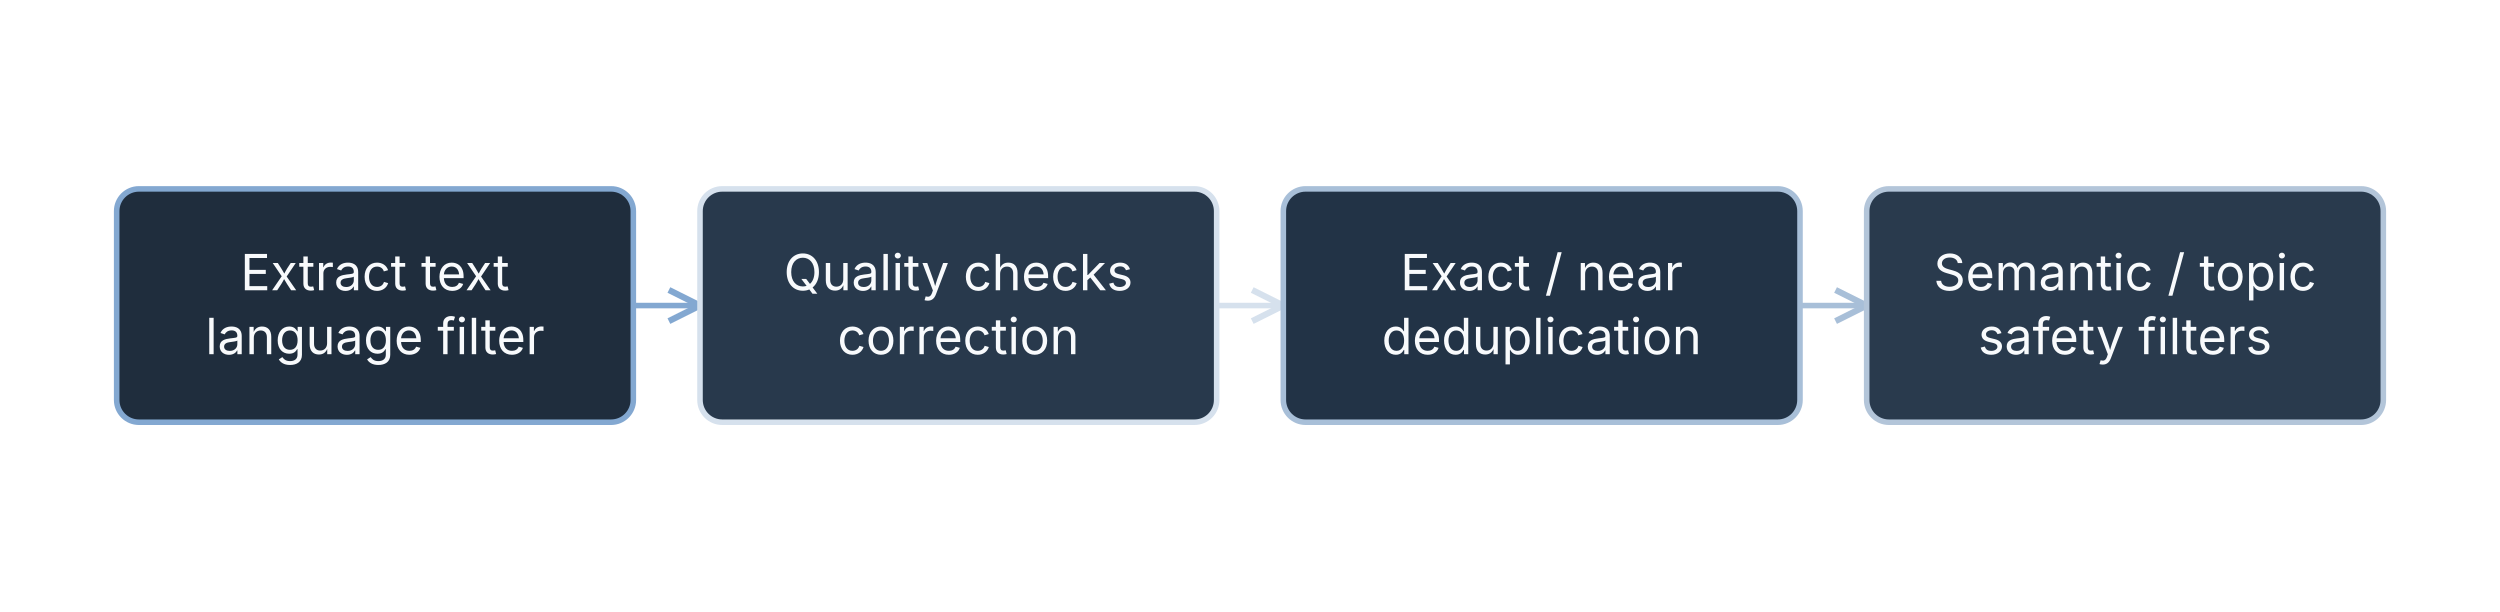
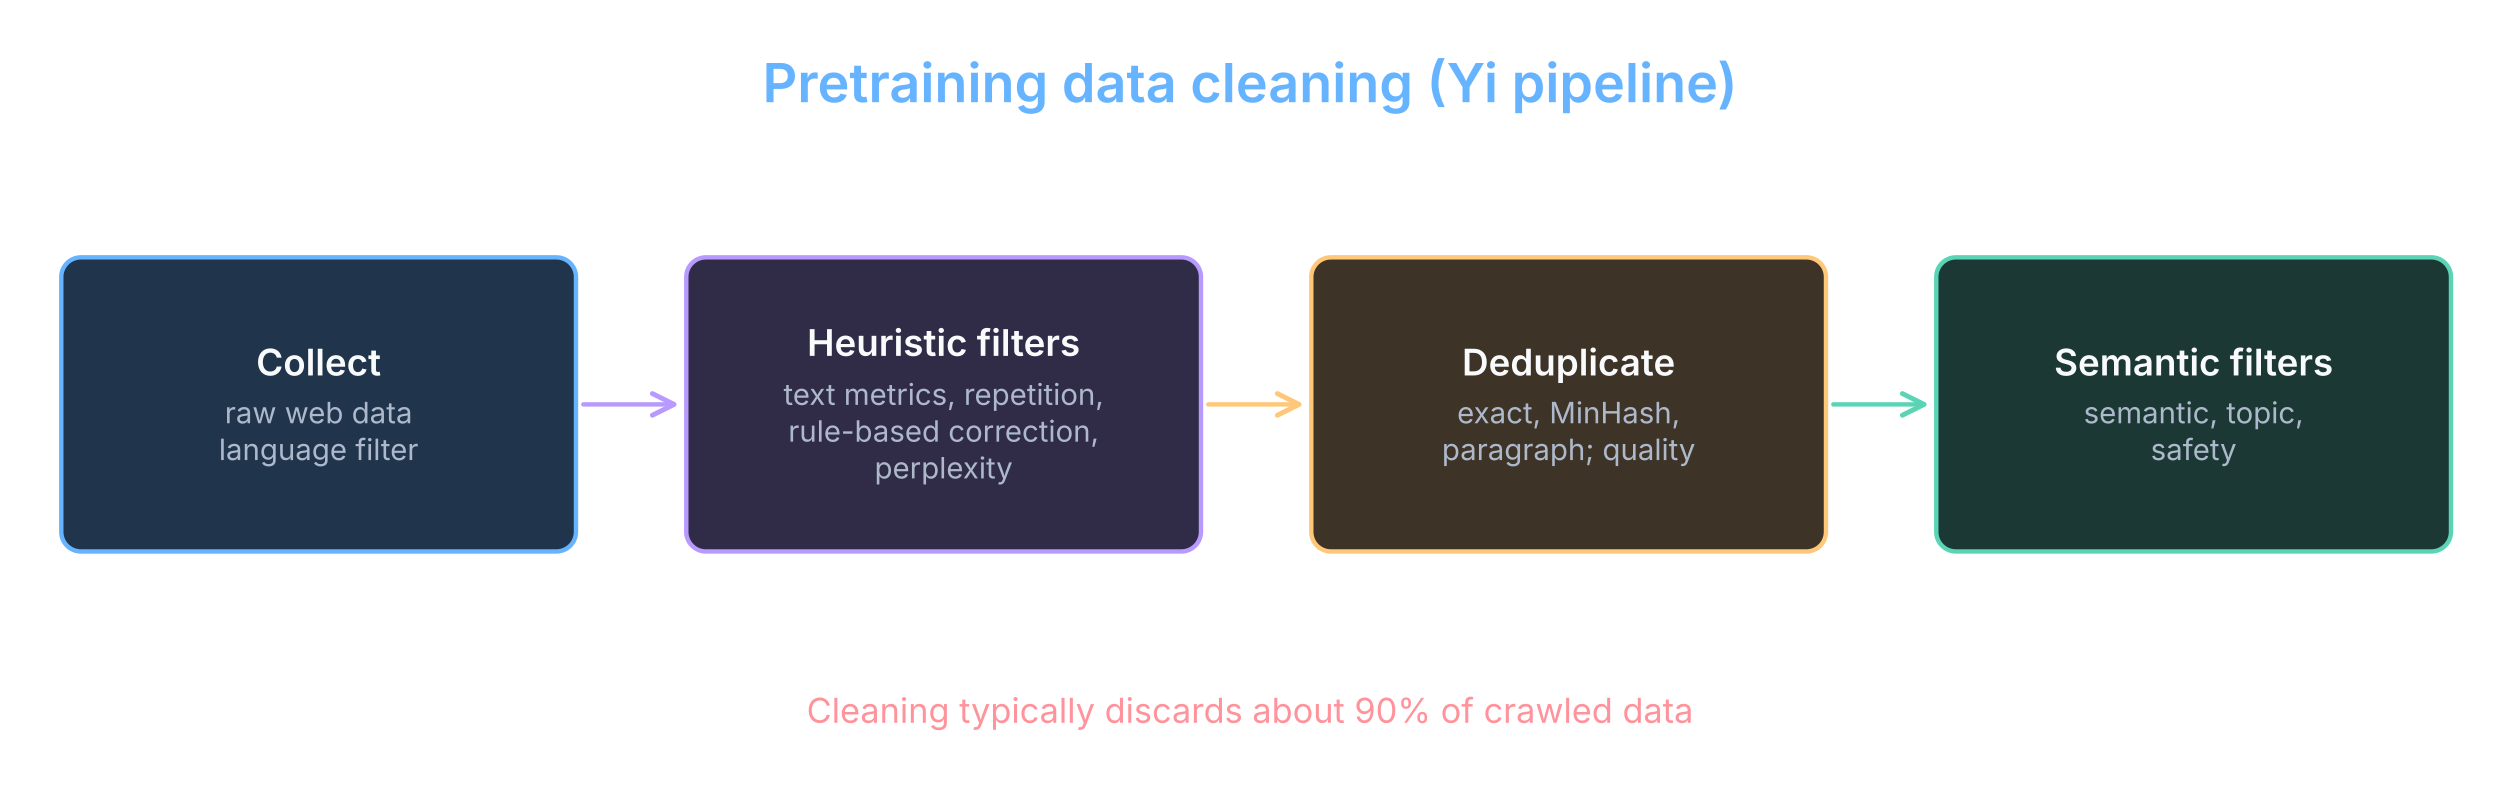
- <svg xmlns="http://www.w3.org/2000/svg" width="100%" viewBox="0 0 900 220" role="img" font-family="Inter, Arial, sans-serif">
+ <svg xmlns="http://www.w3.org/2000/svg" width="100%" viewBox="0 0 1020 320" role="img">
  <defs>
-     <marker id="a66b3ff" viewBox="0 0 10 10" refX="9" refY="5" markerWidth="7" markerHeight="7" orient="auto">
-       <path d="M1 1L9 5L1 9" fill="none" stroke="#83a8d1" stroke-width="1.6" />
+     <marker id="m5ad4b5" viewBox="0 0 10 10" refX="8.5" refY="5" markerWidth="7" markerHeight="7" orient="auto-start-reverse">
+       <path d="M1.5 1.5 L8.5 5 L1.5 8.5" fill="none" stroke="#5ad4b5" stroke-width="1.6" stroke-linecap="round" stroke-linejoin="round" />
    </marker>
-     <marker id="ab89aff" viewBox="0 0 10 10" refX="9" refY="5" markerWidth="7" markerHeight="7" orient="auto">
-       <path d="M1 1L9 5L1 9" fill="none" stroke="#d6e1ed" stroke-width="1.6" />
+     <marker id="mb89aff" viewBox="0 0 10 10" refX="8.5" refY="5" markerWidth="7" markerHeight="7" orient="auto-start-reverse">
+       <path d="M1.5 1.5 L8.5 5 L1.5 8.5" fill="none" stroke="#b89aff" stroke-width="1.6" stroke-linecap="round" stroke-linejoin="round" />
    </marker>
-     <marker id="a5ad4b5" viewBox="0 0 10 10" refX="9" refY="5" markerWidth="7" markerHeight="7" orient="auto">
-       <path d="M1 1L9 5L1 9" fill="none" stroke="#a8bfd8" stroke-width="1.6" />
-     </marker>
-     <marker id="affc778" viewBox="0 0 10 10" refX="9" refY="5" markerWidth="7" markerHeight="7" orient="auto">
-       <path d="M1 1L9 5L1 9" fill="none" stroke="#b3c5d9" stroke-width="1.6" />
-     </marker>
-     <marker id="aff939b" viewBox="0 0 10 10" refX="9" refY="5" markerWidth="7" markerHeight="7" orient="auto">
-       <path d="M1 1L9 5L1 9" fill="none" stroke="#96adc6" stroke-width="1.6" />
-     </marker>
-     <marker id="aadb9cb" viewBox="0 0 10 10" refX="9" refY="5" markerWidth="7" markerHeight="7" orient="auto">
-       <path d="M1 1L9 5L1 9" fill="none" stroke="#98a6b7" stroke-width="1.6" />
+     <marker id="mffc778" viewBox="0 0 10 10" refX="8.5" refY="5" markerWidth="7" markerHeight="7" orient="auto-start-reverse">
+       <path d="M1.5 1.5 L8.5 5 L1.5 8.5" fill="none" stroke="#ffc778" stroke-width="1.6" stroke-linecap="round" stroke-linejoin="round" />
    </marker>
  </defs>
-   <line x1="228.0" y1="110.0" x2="252.0" y2="110.0" stroke="#83a8d1" stroke-width="2" vector-effect="non-scaling-stroke" marker-end="url(#a66b3ff)" />
-   <line x1="438.0" y1="110.0" x2="462.0" y2="110.0" stroke="#d6e1ed" stroke-width="2" vector-effect="non-scaling-stroke" marker-end="url(#ab89aff)" />
-   <line x1="648.0" y1="110.0" x2="672.0" y2="110.0" stroke="#a8bfd8" stroke-width="2" vector-effect="non-scaling-stroke" marker-end="url(#a5ad4b5)" />
-   <rect x="42.0" y="68.0" width="186.0" height="84" rx="8" fill="#1f2d3d" stroke="#83a8d1" stroke-width="2" />
-   <text x="135.0" y="104.5" text-anchor="middle" fill="#f8fafc" font-size="18" font-family="Inter, sans-serif">Extract text</text>
-   <text x="135.0" y="127.5" text-anchor="middle" fill="#f8fafc" font-size="18" font-family="Inter, sans-serif">language filter</text>
-   <rect x="252.0" y="68.0" width="186.0" height="84" rx="8" fill="#28394c" stroke="#d6e1ed" stroke-width="2" />
-   <text x="345.0" y="104.5" text-anchor="middle" fill="#f8fafc" font-size="18" font-family="Inter, sans-serif">Quality checks</text>
-   <text x="345.0" y="127.5" text-anchor="middle" fill="#f8fafc" font-size="18" font-family="Inter, sans-serif">correction</text>
-   <rect x="462.0" y="68.0" width="186.0" height="84" rx="8" fill="#223346" stroke="#a8bfd8" stroke-width="2" />
-   <text x="555.0" y="104.5" text-anchor="middle" fill="#f8fafc" font-size="18" font-family="Inter, sans-serif">Exact / near</text>
-   <text x="555.0" y="127.5" text-anchor="middle" fill="#f8fafc" font-size="18" font-family="Inter, sans-serif">deduplication</text>
-   <rect x="672.0" y="68.0" width="186.0" height="84" rx="8" fill="#293a4d" stroke="#b3c5d9" stroke-width="2" />
-   <text x="765.0" y="104.5" text-anchor="middle" fill="#f8fafc" font-size="18" font-family="Inter, sans-serif">Semantic / topic</text>
-   <text x="765.0" y="127.5" text-anchor="middle" fill="#f8fafc" font-size="18" font-family="Inter, sans-serif">safety filters</text>
+   <text x="510.0" y="41.7" text-anchor="middle" font-family="Inter, ui-sans-serif, system-ui, -apple-system, BlinkMacSystemFont, Segoe UI, sans-serif" font-size="22" fill="#66b3ff" font-weight="600">Pretraining data cleaning (Yi pipeline)</text>
+   <rect x="25.0" y="105.0" width="210.0" height="120.0" rx="8" fill="#20344c" stroke="#66b3ff" stroke-width="1.8" vector-effect="non-scaling-stroke" />
+   <text x="130.0" y="153.2" text-anchor="middle" font-family="Inter, ui-sans-serif, system-ui, -apple-system, BlinkMacSystemFont, Segoe UI, sans-serif" font-size="15" fill="#f8fafc" font-weight="600">Collect</text>
+   <text x="130.0" y="172.7" text-anchor="middle" font-family="Inter, ui-sans-serif, system-ui, -apple-system, BlinkMacSystemFont, Segoe UI, sans-serif" font-size="12" fill="#adb9cb">raw web data</text>
+   <text x="130.0" y="187.7" text-anchor="middle" font-family="Inter, ui-sans-serif, system-ui, -apple-system, BlinkMacSystemFont, Segoe UI, sans-serif" font-size="12" fill="#adb9cb">language filter</text>
+   <rect x="280.0" y="105.0" width="210.0" height="120.0" rx="8" fill="#302b46" stroke="#b89aff" stroke-width="1.8" vector-effect="non-scaling-stroke" />
+   <text x="385.0" y="145.2" text-anchor="middle" font-family="Inter, ui-sans-serif, system-ui, -apple-system, BlinkMacSystemFont, Segoe UI, sans-serif" font-size="15" fill="#f8fafc" font-weight="600">Heuristic filters</text>
+   <text x="385.0" y="165.2" text-anchor="middle" font-family="Inter, ui-sans-serif, system-ui, -apple-system, BlinkMacSystemFont, Segoe UI, sans-serif" font-size="12" fill="#adb9cb">text metrics, repetition,</text>
+   <text x="385.0" y="180.2" text-anchor="middle" font-family="Inter, ui-sans-serif, system-ui, -apple-system, BlinkMacSystemFont, Segoe UI, sans-serif" font-size="12" fill="#adb9cb">rule-based correction,</text>
+   <text x="385.0" y="195.2" text-anchor="middle" font-family="Inter, ui-sans-serif, system-ui, -apple-system, BlinkMacSystemFont, Segoe UI, sans-serif" font-size="12" fill="#adb9cb">perplexity</text>
+   <path d="M238.0 165.0 L275.0 165.0" fill="none" stroke="#b89aff" stroke-width="1.8" stroke-linecap="round" stroke-linejoin="round" vector-effect="non-scaling-stroke" marker-end="url(#mb89aff)" />
+   <rect x="535.0" y="105.0" width="210.0" height="120.0" rx="8" fill="#3d3326" stroke="#ffc778" stroke-width="1.8" vector-effect="non-scaling-stroke" />
+   <text x="640.0" y="153.2" text-anchor="middle" font-family="Inter, ui-sans-serif, system-ui, -apple-system, BlinkMacSystemFont, Segoe UI, sans-serif" font-size="15" fill="#f8fafc" font-weight="600">Deduplicate</text>
+   <text x="640.0" y="172.7" text-anchor="middle" font-family="Inter, ui-sans-serif, system-ui, -apple-system, BlinkMacSystemFont, Segoe UI, sans-serif" font-size="12" fill="#adb9cb">exact, MinHash,</text>
+   <text x="640.0" y="187.7" text-anchor="middle" font-family="Inter, ui-sans-serif, system-ui, -apple-system, BlinkMacSystemFont, Segoe UI, sans-serif" font-size="12" fill="#adb9cb">paragraph; quality</text>
+   <path d="M493.0 165.0 L530.0 165.0" fill="none" stroke="#ffc778" stroke-width="1.8" stroke-linecap="round" stroke-linejoin="round" vector-effect="non-scaling-stroke" marker-end="url(#mffc778)" />
+   <rect x="790.0" y="105.0" width="210.0" height="120.0" rx="8" fill="#1b3835" stroke="#5ad4b5" stroke-width="1.8" vector-effect="non-scaling-stroke" />
+   <text x="895.0" y="153.2" text-anchor="middle" font-family="Inter, ui-sans-serif, system-ui, -apple-system, BlinkMacSystemFont, Segoe UI, sans-serif" font-size="15" fill="#f8fafc" font-weight="600">Semantic filters</text>
+   <text x="895.0" y="172.7" text-anchor="middle" font-family="Inter, ui-sans-serif, system-ui, -apple-system, BlinkMacSystemFont, Segoe UI, sans-serif" font-size="12" fill="#adb9cb">semantic, topic,</text>
+   <text x="895.0" y="187.7" text-anchor="middle" font-family="Inter, ui-sans-serif, system-ui, -apple-system, BlinkMacSystemFont, Segoe UI, sans-serif" font-size="12" fill="#adb9cb">safety</text>
+   <path d="M748.0 165.0 L785.0 165.0" fill="none" stroke="#5ad4b5" stroke-width="1.8" stroke-linecap="round" stroke-linejoin="round" vector-effect="non-scaling-stroke" marker-end="url(#m5ad4b5)" />
+   <text x="510.0" y="294.9" text-anchor="middle" font-family="Inter, ui-sans-serif, system-ui, -apple-system, BlinkMacSystemFont, Segoe UI, sans-serif" font-size="14" fill="#ff939b">Cleaning typically discards about 90% of crawled data</text>
</svg>
